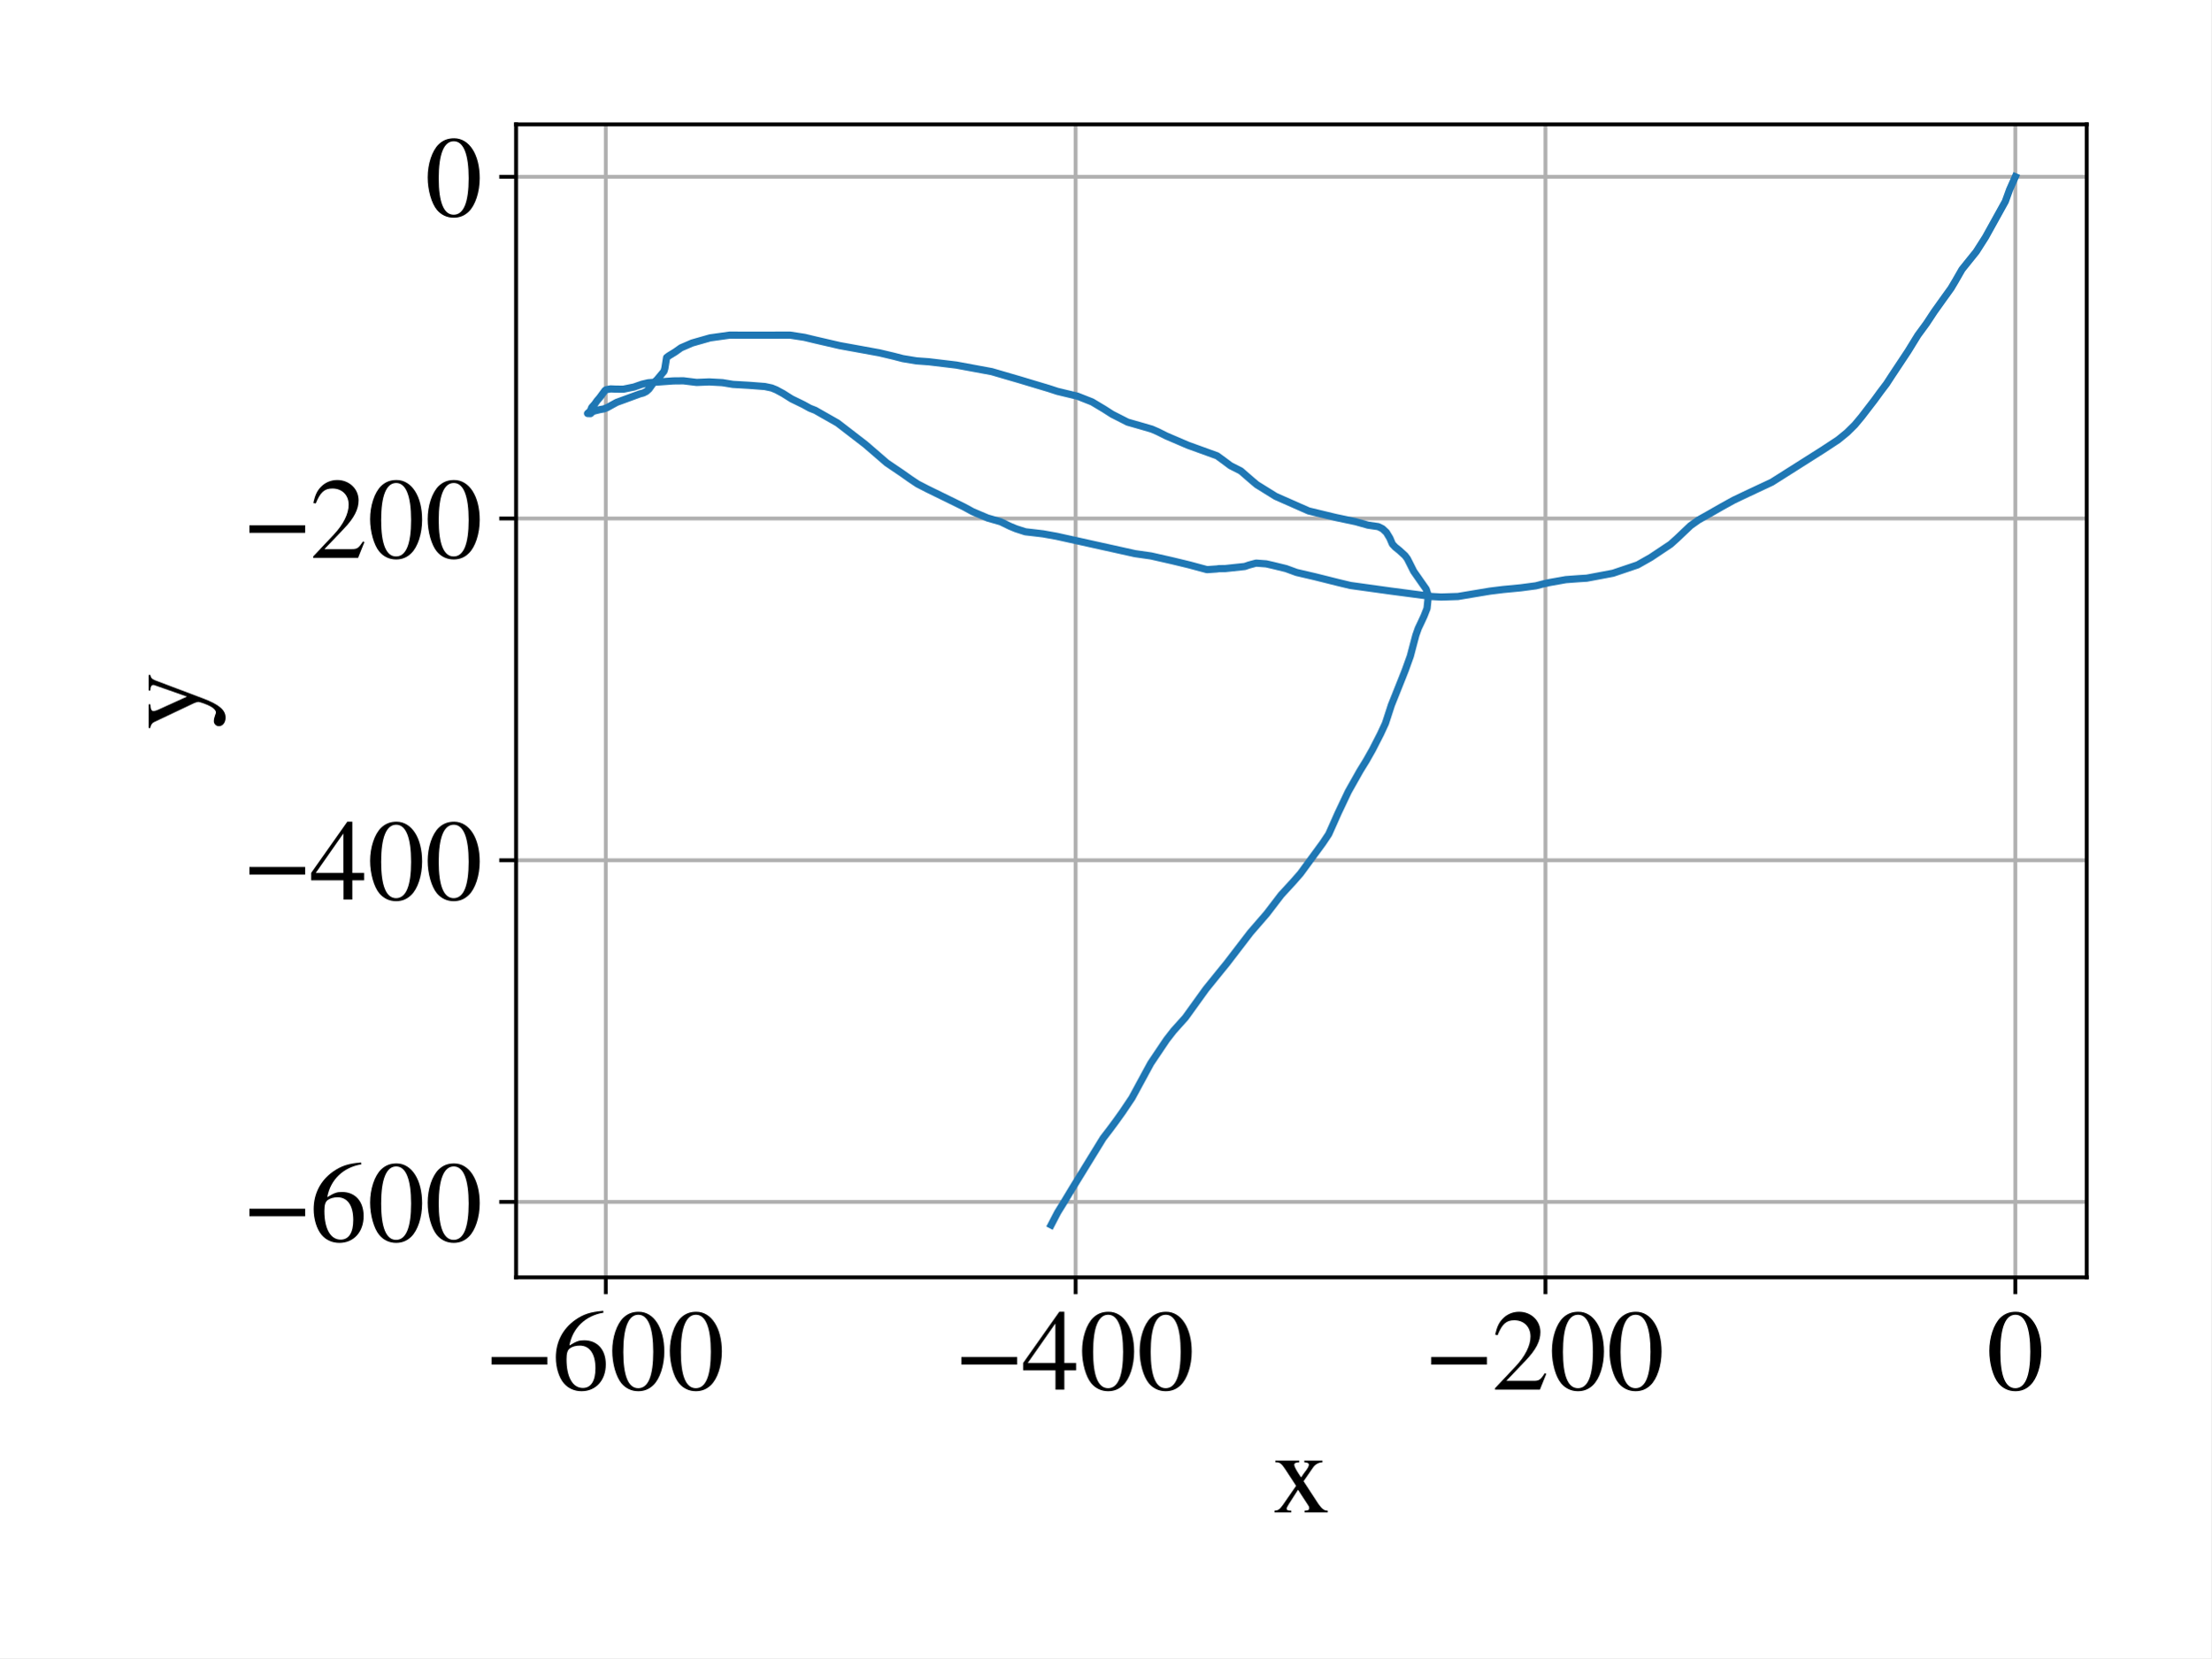
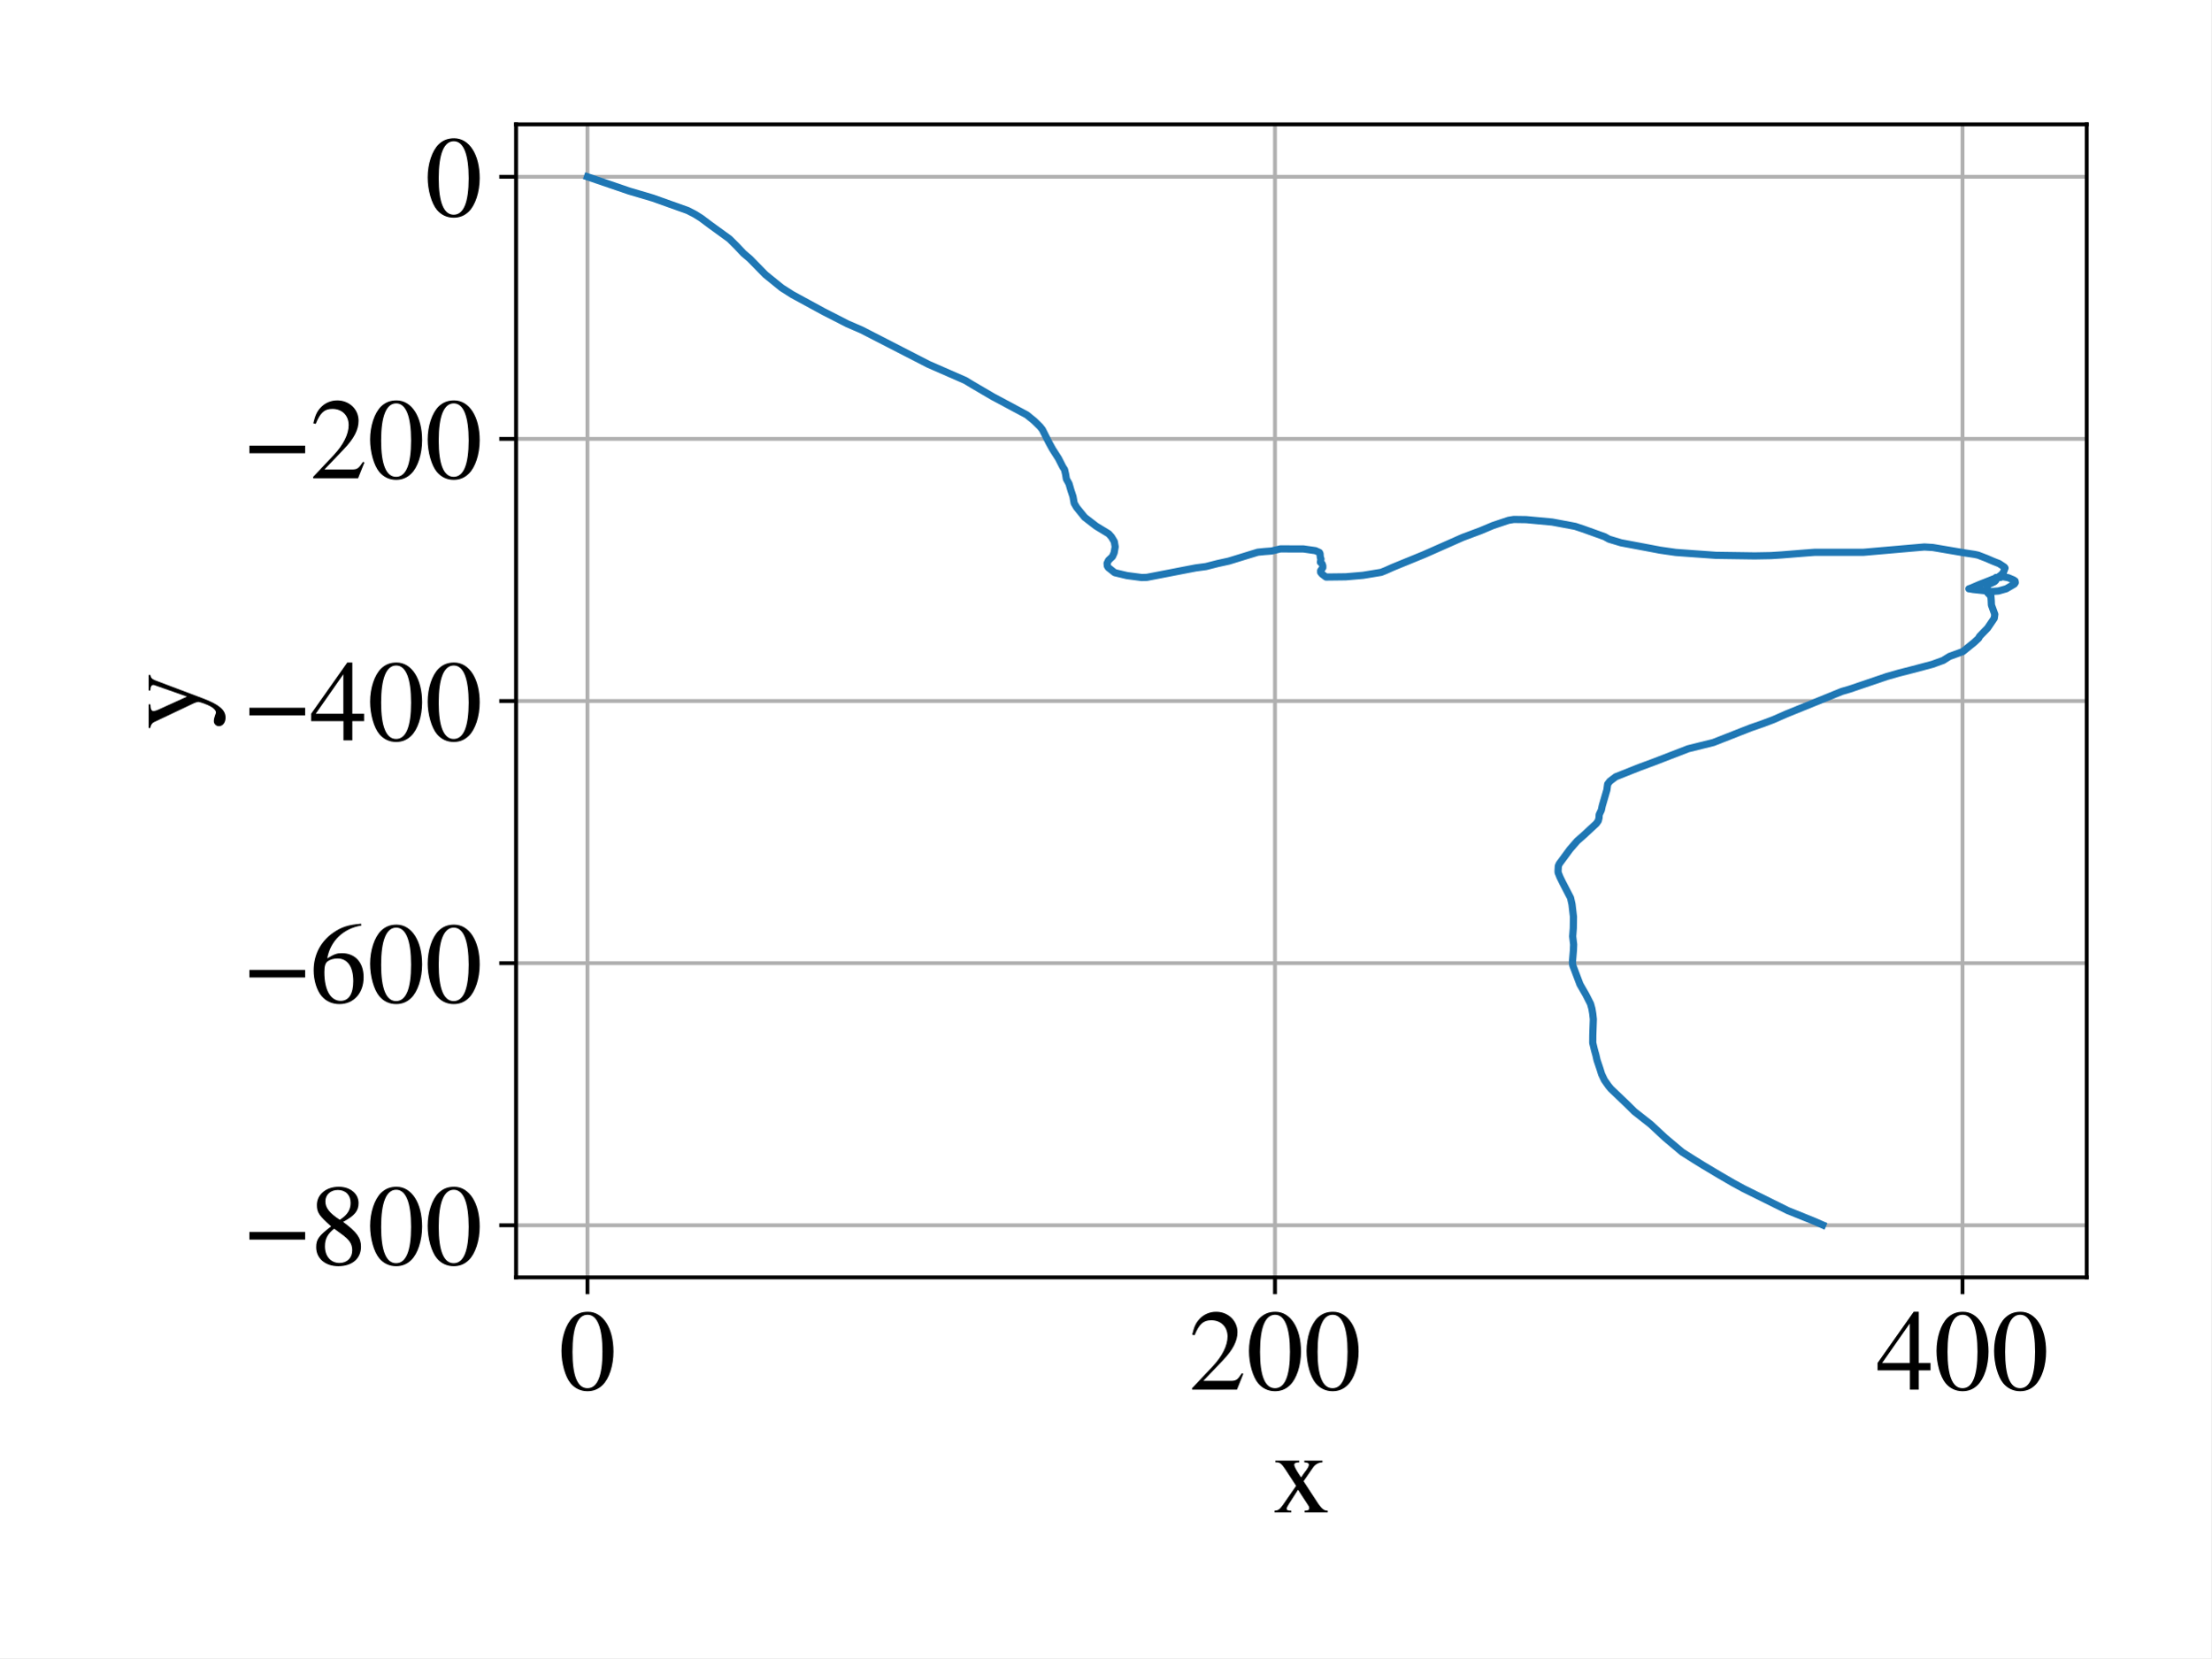
<svg xmlns="http://www.w3.org/2000/svg" xmlns:xlink="http://www.w3.org/1999/xlink" width="460.8pt" height="345.6pt" viewBox="0 0 460.8 345.6" version="1.1">
  <defs>
    <style type="text/css">*{stroke-linejoin: round; stroke-linecap: butt}</style>
  </defs>
  <g id="figure_1">
    <g id="patch_1">
      <path d="M 0 345.6  L 460.8 345.6  L 460.8 0  L 0 0  z " style="fill: #ffffff" />
    </g>
    <g id="axes_1">
      <g id="patch_2">
        <path d="M 107.547 266.245  L 434.88 266.245  L 434.88 25.92  L 107.547 25.92  z " style="fill: #ffffff" />
      </g>
      <g id="matplotlib.axis_1">
        <g id="xtick_1">
          <g id="line2d_1">
-             <path d="M 126.247 266.245  L 126.247 25.92  " clip-path="url(#p45726faac6)" style="fill: none; stroke: #b0b0b0; stroke-width: 0.8; stroke-linecap: square" />
+             <path d="M 122.426 266.245  L 122.426 25.92  " clip-path="url(#pe6fe6524bb)" style="fill: none; stroke: #b0b0b0; stroke-width: 0.8; stroke-linecap: square" />
          </g>
          <g id="line2d_2">
            <defs>
-               <path id="md56a270bd7" d="M 0 0  L 0 3.5  " style="stroke: #000000; stroke-width: 0.8" />
-             </defs>
-             <g>
-               <use xlink:href="#md56a270bd7" x="126.247" y="266.245" style="stroke: #000000; stroke-width: 0.8" />
+               <path id="m75a504a43f" d="M 0 0  L 0 3.5  " style="stroke: #000000; stroke-width: 0.8" />
+             </defs>
+             <g>
+               <use xlink:href="#m75a504a43f" x="122.426" y="266.245" style="stroke: #000000; stroke-width: 0.8" />
            </g>
          </g>
          <g id="text_1">
-             <g transform="translate(101.478 289.6363) scale(0.24 -0.24)">
-               <defs>
-                 <path id="TeXGyreTermes-Regular-2212" d="M 3354 1389  L 3354 1811  L 256 1811  L 256 1389  L 3354 1389  z " transform="scale(0.015625)" />
-                 <path id="TeXGyreTermes-Regular-36" d="M 2995 1402  C 2995 2221 2528 2739 1792 2739  C 1510 2739 1376 2694 973 2451  C 1146 3418 1862 4109 2867 4275  L 2854 4378  C 2125 4314 1754 4192 1286 3866  C 595 3373 218 2643 218 1786  C 218 1229 390 666 666 346  C 909 64 1254 -90 1651 -90  C 2445 -90 2995 518 2995 1402  z M 2419 1184  C 2419 480 2170 90 1722 90  C 1158 90 813 691 813 1683  C 813 2010 864 2189 992 2285  C 1126 2387 1325 2445 1549 2445  C 2099 2445 2419 1984 2419 1184  z " transform="scale(0.015625)" />
+             <g transform="translate(116.4262 289.6363) scale(0.24 -0.24)">
+               <defs>
                <path id="TeXGyreTermes-Regular-30" d="M 3046 2112  C 3046 3424 2464 4326 1626 4326  C 1274 4326 1005 4218 768 3994  C 397 3635 154 2899 154 2150  C 154 1453 365 704 666 346  C 902 64 1229 -90 1600 -90  C 1926 -90 2202 19 2432 243  C 2803 595 3046 1338 3046 2112  z M 2432 2099  C 2432 762 2150 77 1600 77  C 1050 77 768 762 768 2093  C 768 3450 1056 4160 1606 4160  C 2144 4160 2432 3437 2432 2099  z " transform="scale(0.015625)" />
              </defs>
-               <use xlink:href="#TeXGyreTermes-Regular-2212" />
-               <use xlink:href="#TeXGyreTermes-Regular-36" transform="translate(56.39999 0)" />
-               <use xlink:href="#TeXGyreTermes-Regular-30" transform="translate(106.4 0)" />
-               <use xlink:href="#TeXGyreTermes-Regular-30" transform="translate(156.4 0)" />
+               <use xlink:href="#TeXGyreTermes-Regular-30" />
            </g>
          </g>
        </g>
        <g id="xtick_2">
          <g id="line2d_3">
-             <path d="M 224.165 266.245  L 224.165 25.92  " clip-path="url(#p45726faac6)" style="fill: none; stroke: #b0b0b0; stroke-width: 0.8; stroke-linecap: square" />
+             <path d="M 265.711 266.245  L 265.711 25.92  " clip-path="url(#pe6fe6524bb)" style="fill: none; stroke: #b0b0b0; stroke-width: 0.8; stroke-linecap: square" />
          </g>
          <g id="line2d_4">
            <g>
-               <use xlink:href="#md56a270bd7" x="224.165" y="266.245" style="stroke: #000000; stroke-width: 0.8" />
+               <use xlink:href="#m75a504a43f" x="265.711" y="266.245" style="stroke: #000000; stroke-width: 0.8" />
            </g>
          </g>
          <g id="text_2">
-             <g transform="translate(199.3962 289.6363) scale(0.24 -0.24)">
-               <defs>
-                 <path id="TeXGyreTermes-Regular-34" d="M 3021 1069  L 3021 1478  L 2368 1478  L 2368 4326  L 2086 4326  L 77 1478  L 77 1069  L 1875 1069  L 1875 0  L 2368 0  L 2368 1069  L 3021 1069  z M 1869 1478  L 333 1478  L 1869 3674  L 1869 1478  z " transform="scale(0.015625)" />
-               </defs>
-               <use xlink:href="#TeXGyreTermes-Regular-2212" />
-               <use xlink:href="#TeXGyreTermes-Regular-34" transform="translate(56.39999 0)" />
-               <use xlink:href="#TeXGyreTermes-Regular-30" transform="translate(106.4 0)" />
-               <use xlink:href="#TeXGyreTermes-Regular-30" transform="translate(156.4 0)" />
+             <g transform="translate(247.7109 289.6363) scale(0.24 -0.24)">
+               <defs>
+                 <path id="TeXGyreTermes-Regular-32" d="M 3040 877  L 2957 909  C 2720 544 2637 486 2349 486  L 819 486  L 1894 1613  C 2464 2208 2714 2694 2714 3194  C 2714 3834 2195 4326 1530 4326  C 1178 4326 845 4186 608 3930  C 403 3712 307 3507 198 3053  L 333 3021  C 589 3648 819 3853 1261 3853  C 1798 3853 2163 3488 2163 2950  C 2163 2451 1869 1856 1331 1286  L 192 77  L 192 0  L 2688 0  L 3040 877  z " transform="scale(0.015625)" />
+               </defs>
+               <use xlink:href="#TeXGyreTermes-Regular-32" />
+               <use xlink:href="#TeXGyreTermes-Regular-30" transform="translate(49.99999 0)" />
+               <use xlink:href="#TeXGyreTermes-Regular-30" transform="translate(99.99997 0)" />
            </g>
          </g>
        </g>
        <g id="xtick_3">
          <g id="line2d_5">
-             <path d="M 322.083 266.245  L 322.083 25.92  " clip-path="url(#p45726faac6)" style="fill: none; stroke: #b0b0b0; stroke-width: 0.8; stroke-linecap: square" />
+             <path d="M 408.996 266.245  L 408.996 25.92  " clip-path="url(#pe6fe6524bb)" style="fill: none; stroke: #b0b0b0; stroke-width: 0.8; stroke-linecap: square" />
          </g>
          <g id="line2d_6">
            <g>
-               <use xlink:href="#md56a270bd7" x="322.083" y="266.245" style="stroke: #000000; stroke-width: 0.8" />
+               <use xlink:href="#m75a504a43f" x="408.996" y="266.245" style="stroke: #000000; stroke-width: 0.8" />
            </g>
          </g>
          <g id="text_3">
-             <g transform="translate(297.3143 289.6363) scale(0.24 -0.24)">
-               <defs>
-                 <path id="TeXGyreTermes-Regular-32" d="M 3040 877  L 2957 909  C 2720 544 2637 486 2349 486  L 819 486  L 1894 1613  C 2464 2208 2714 2694 2714 3194  C 2714 3834 2195 4326 1530 4326  C 1178 4326 845 4186 608 3930  C 403 3712 307 3507 198 3053  L 333 3021  C 589 3648 819 3853 1261 3853  C 1798 3853 2163 3488 2163 2950  C 2163 2451 1869 1856 1331 1286  L 192 77  L 192 0  L 2688 0  L 3040 877  z " transform="scale(0.015625)" />
-               </defs>
-               <use xlink:href="#TeXGyreTermes-Regular-2212" />
-               <use xlink:href="#TeXGyreTermes-Regular-32" transform="translate(56.39999 0)" />
-               <use xlink:href="#TeXGyreTermes-Regular-30" transform="translate(106.4 0)" />
-               <use xlink:href="#TeXGyreTermes-Regular-30" transform="translate(156.4 0)" />
-             </g>
-           </g>
-         </g>
-         <g id="xtick_4">
-           <g id="line2d_7">
-             <path d="M 420.001 266.245  L 420.001 25.92  " clip-path="url(#p45726faac6)" style="fill: none; stroke: #b0b0b0; stroke-width: 0.8; stroke-linecap: square" />
-           </g>
-           <g id="line2d_8">
-             <g>
-               <use xlink:href="#md56a270bd7" x="420.001" y="266.245" style="stroke: #000000; stroke-width: 0.8" />
-             </g>
-           </g>
-           <g id="text_4">
-             <g transform="translate(414.0013 289.6363) scale(0.24 -0.24)">
-               <use xlink:href="#TeXGyreTermes-Regular-30" />
-             </g>
-           </g>
-         </g>
-         <g id="text_5">
+             <g transform="translate(390.9955 289.6363) scale(0.24 -0.24)">
+               <defs>
+                 <path id="TeXGyreTermes-Regular-34" d="M 3021 1069  L 3021 1478  L 2368 1478  L 2368 4326  L 2086 4326  L 77 1478  L 77 1069  L 1875 1069  L 1875 0  L 2368 0  L 2368 1069  L 3021 1069  z M 1869 1478  L 333 1478  L 1869 3674  L 1869 1478  z " transform="scale(0.015625)" />
+               </defs>
+               <use xlink:href="#TeXGyreTermes-Regular-34" />
+               <use xlink:href="#TeXGyreTermes-Regular-30" transform="translate(49.99999 0)" />
+               <use xlink:href="#TeXGyreTermes-Regular-30" transform="translate(99.99997 0)" />
+             </g>
+           </g>
+         </g>
+         <g id="text_4">
          <g transform="translate(265.2138 315.2362) scale(0.24 -0.24)">
            <defs>
              <path id="TeXGyreTermes-Regular-78" d="M 3066 0  L 3066 96  C 2867 96 2739 198 2541 480  L 1722 1734  L 2253 2502  C 2374 2675 2566 2778 2771 2784  L 2771 2880  L 1760 2880  L 1760 2784  C 1952 2771 2016 2733 2016 2643  C 2016 2566 1939 2426 1779 2227  C 1747 2189 1670 2074 1587 1946  L 1498 2074  C 1318 2342 1203 2560 1203 2643  C 1203 2733 1286 2778 1478 2784  L 1478 2880  L 154 2880  L 154 2784  L 211 2784  C 403 2784 506 2701 704 2400  L 1306 1478  L 576 422  C 384 160 320 115 109 96  L 109 0  L 1037 0  L 1037 96  C 858 96 781 128 781 211  C 781 250 826 346 909 474  L 1414 1261  L 1997 365  C 2022 326 2035 288 2035 250  C 2035 134 1990 109 1779 96  L 1779 0  L 3066 0  z " transform="scale(0.015625)" />
            </defs>
            <use xlink:href="#TeXGyreTermes-Regular-78" />
          </g>
        </g>
      </g>
      <g id="matplotlib.axis_2">
        <g id="ytick_1">
+           <g id="line2d_7">
+             <path d="M 107.547 255.386  L 434.88 255.386  " clip-path="url(#pe6fe6524bb)" style="fill: none; stroke: #b0b0b0; stroke-width: 0.8; stroke-linecap: square" />
+           </g>
+           <g id="line2d_8">
+             <defs>
+               <path id="m6d598ec415" d="M 0 0  L -3.5 0  " style="stroke: #000000; stroke-width: 0.8" />
+             </defs>
+             <g>
+               <use xlink:href="#m6d598ec415" x="107.547" y="255.386" style="stroke: #000000; stroke-width: 0.8" />
+             </g>
+           </g>
+           <g id="text_5">
+             <g transform="translate(51.01 263.5818) scale(0.24 -0.24)">
+               <defs>
+                 <path id="TeXGyreTermes-Regular-2212" d="M 3354 1389  L 3354 1811  L 256 1811  L 256 1389  L 3354 1389  z " transform="scale(0.015625)" />
+                 <path id="TeXGyreTermes-Regular-38" d="M 2848 992  C 2848 1485 2630 1798 1856 2374  C 2490 2714 2714 2982 2714 3418  C 2714 3942 2253 4326 1613 4326  C 915 4326 397 3898 397 3315  C 397 2899 518 2714 1190 2125  C 499 1600 358 1402 358 966  C 358 346 864 -90 1587 -90  C 2355 -90 2848 333 2848 992  z M 2362 794  C 2362 378 2074 90 1658 90  C 1171 90 845 461 845 1018  C 845 1427 986 1696 1357 1997  L 1741 1715  C 2208 1382 2362 1152 2362 794  z M 2272 3424  C 2272 3059 2093 2771 1728 2528  C 1696 2509 1696 2509 1670 2490  C 1101 2861 870 3155 870 3514  C 870 3885 1158 4147 1562 4147  C 1997 4147 2272 3866 2272 3424  z " transform="scale(0.015625)" />
+               </defs>
+               <use xlink:href="#TeXGyreTermes-Regular-2212" />
+               <use xlink:href="#TeXGyreTermes-Regular-38" transform="translate(56.39999 0)" />
+               <use xlink:href="#TeXGyreTermes-Regular-30" transform="translate(106.4 0)" />
+               <use xlink:href="#TeXGyreTermes-Regular-30" transform="translate(156.4 0)" />
+             </g>
+           </g>
+         </g>
+         <g id="ytick_2">
          <g id="line2d_9">
-             <path d="M 107.547 250.526  L 434.88 250.526  " clip-path="url(#p45726faac6)" style="fill: none; stroke: #b0b0b0; stroke-width: 0.8; stroke-linecap: square" />
+             <path d="M 107.547 200.751  L 434.88 200.751  " clip-path="url(#pe6fe6524bb)" style="fill: none; stroke: #b0b0b0; stroke-width: 0.8; stroke-linecap: square" />
          </g>
          <g id="line2d_10">
-             <defs>
-               <path id="mf48af7eeac" d="M 0 0  L -3.5 0  " style="stroke: #000000; stroke-width: 0.8" />
-             </defs>
-             <g>
-               <use xlink:href="#mf48af7eeac" x="107.547" y="250.526" style="stroke: #000000; stroke-width: 0.8" />
+             <g>
+               <use xlink:href="#m6d598ec415" x="107.547" y="200.751" style="stroke: #000000; stroke-width: 0.8" />
            </g>
          </g>
          <g id="text_6">
-             <g transform="translate(51.01 258.7218) scale(0.24 -0.24)">
+             <g transform="translate(51.01 208.9463) scale(0.24 -0.24)">
+               <defs>
+                 <path id="TeXGyreTermes-Regular-36" d="M 2995 1402  C 2995 2221 2528 2739 1792 2739  C 1510 2739 1376 2694 973 2451  C 1146 3418 1862 4109 2867 4275  L 2854 4378  C 2125 4314 1754 4192 1286 3866  C 595 3373 218 2643 218 1786  C 218 1229 390 666 666 346  C 909 64 1254 -90 1651 -90  C 2445 -90 2995 518 2995 1402  z M 2419 1184  C 2419 480 2170 90 1722 90  C 1158 90 813 691 813 1683  C 813 2010 864 2189 992 2285  C 1126 2387 1325 2445 1549 2445  C 2099 2445 2419 1984 2419 1184  z " transform="scale(0.015625)" />
+               </defs>
              <use xlink:href="#TeXGyreTermes-Regular-2212" />
              <use xlink:href="#TeXGyreTermes-Regular-36" transform="translate(56.39999 0)" />
              <use xlink:href="#TeXGyreTermes-Regular-30" transform="translate(106.4 0)" />
              <use xlink:href="#TeXGyreTermes-Regular-30" transform="translate(156.4 0)" />
            </g>
          </g>
        </g>
-         <g id="ytick_2">
+         <g id="ytick_3">
          <g id="line2d_11">
-             <path d="M 107.547 179.299  L 434.88 179.299  " clip-path="url(#p45726faac6)" style="fill: none; stroke: #b0b0b0; stroke-width: 0.8; stroke-linecap: square" />
+             <path d="M 107.547 146.115  L 434.88 146.115  " clip-path="url(#pe6fe6524bb)" style="fill: none; stroke: #b0b0b0; stroke-width: 0.8; stroke-linecap: square" />
          </g>
          <g id="line2d_12">
            <g>
-               <use xlink:href="#mf48af7eeac" x="107.547" y="179.299" style="stroke: #000000; stroke-width: 0.8" />
+               <use xlink:href="#m6d598ec415" x="107.547" y="146.115" style="stroke: #000000; stroke-width: 0.8" />
            </g>
          </g>
          <g id="text_7">
-             <g transform="translate(51.01 187.4944) scale(0.24 -0.24)">
+             <g transform="translate(51.01 154.3107) scale(0.24 -0.24)">
              <use xlink:href="#TeXGyreTermes-Regular-2212" />
              <use xlink:href="#TeXGyreTermes-Regular-34" transform="translate(56.39999 0)" />
              <use xlink:href="#TeXGyreTermes-Regular-30" transform="translate(106.4 0)" />
              <use xlink:href="#TeXGyreTermes-Regular-30" transform="translate(156.4 0)" />
            </g>
          </g>
        </g>
-         <g id="ytick_3">
+         <g id="ytick_4">
          <g id="line2d_13">
-             <path d="M 107.547 108.071  L 434.88 108.071  " clip-path="url(#p45726faac6)" style="fill: none; stroke: #b0b0b0; stroke-width: 0.8; stroke-linecap: square" />
+             <path d="M 107.547 91.479  L 434.88 91.479  " clip-path="url(#pe6fe6524bb)" style="fill: none; stroke: #b0b0b0; stroke-width: 0.8; stroke-linecap: square" />
          </g>
          <g id="line2d_14">
            <g>
-               <use xlink:href="#mf48af7eeac" x="107.547" y="108.071" style="stroke: #000000; stroke-width: 0.8" />
+               <use xlink:href="#m6d598ec415" x="107.547" y="91.479" style="stroke: #000000; stroke-width: 0.8" />
            </g>
          </g>
          <g id="text_8">
-             <g transform="translate(51.01 116.2669) scale(0.24 -0.24)">
+             <g transform="translate(51.01 99.67508) scale(0.24 -0.24)">
              <use xlink:href="#TeXGyreTermes-Regular-2212" />
              <use xlink:href="#TeXGyreTermes-Regular-32" transform="translate(56.39999 0)" />
              <use xlink:href="#TeXGyreTermes-Regular-30" transform="translate(106.4 0)" />
              <use xlink:href="#TeXGyreTermes-Regular-30" transform="translate(156.4 0)" />
            </g>
          </g>
        </g>
-         <g id="ytick_4">
+         <g id="ytick_5">
          <g id="line2d_15">
-             <path d="M 107.547 36.844  L 434.88 36.844  " clip-path="url(#p45726faac6)" style="fill: none; stroke: #b0b0b0; stroke-width: 0.8; stroke-linecap: square" />
+             <path d="M 107.547 36.844  L 434.88 36.844  " clip-path="url(#pe6fe6524bb)" style="fill: none; stroke: #b0b0b0; stroke-width: 0.8; stroke-linecap: square" />
          </g>
          <g id="line2d_16">
            <g>
-               <use xlink:href="#mf48af7eeac" x="107.547" y="36.844" style="stroke: #000000; stroke-width: 0.8" />
+               <use xlink:href="#m6d598ec415" x="107.547" y="36.844" style="stroke: #000000; stroke-width: 0.8" />
            </g>
          </g>
          <g id="text_9">
            <g transform="translate(88.5475 45.03949) scale(0.24 -0.24)">
              <use xlink:href="#TeXGyreTermes-Regular-30" />
            </g>
          </g>
        </g>
        <g id="text_10">
          <g transform="translate(41.77875 152.0825) rotate(-90) scale(0.24 -0.24)">
            <defs>
              <path id="TeXGyreTermes-Regular-79" d="M 3040 2784  L 3040 2880  L 2176 2880  L 2176 2784  C 2381 2784 2483 2726 2483 2624  C 2483 2598 2477 2560 2458 2515  L 1837 749  L 1101 2368  C 1062 2458 1037 2541 1037 2611  C 1037 2726 1133 2771 1408 2784  L 1408 2880  L 90 2880  L 90 2790  C 256 2765 365 2694 416 2586  L 1472 358  C 1517 250 1542 173 1542 122  C 1542 26 1395 -378 1286 -570  C 1197 -736 1056 -858 966 -858  C 928 -858 870 -845 806 -813  C 685 -768 576 -742 467 -742  C 320 -742 192 -870 192 -1024  C 192 -1235 397 -1395 666 -1395  C 1094 -1395 1402 -1037 1747 -115  L 2733 2496  C 2816 2701 2886 2765 3040 2784  z " transform="scale(0.015625)" />
            </defs>
            <use xlink:href="#TeXGyreTermes-Regular-79" />
          </g>
        </g>
      </g>
      <g id="line2d_17">
-         <path d="M 420.001 36.844  L 418.821 39.492  L 417.917 41.985  L 413.789 49.43  L 411.865 52.45  L 408.894 56.145  L 407.545 58.498  L 406.602 60.087  L 404.886 62.468  L 403.089 64.989  L 401.509 67.39  L 399.692 69.871  L 397.634 73.217  L 394.285 78.266  L 393.168 79.985  L 391.898 81.66  L 390.631 83.398  L 387.962 86.87  L 386.548 88.563  L 384.939 90.15  L 383.076 91.669  L 379.983 93.705  L 374.526 97.167  L 369.27 100.494  L 364.424 102.764  L 361.338 104.231  L 358.785 105.642  L 356.442 106.985  L 353.965 108.384  L 352.311 109.559  L 349.495 112.234  L 348.158 113.435  L 344.035 116.185  L 341.284 117.741  L 336.159 119.473  L 330.687 120.508  L 329.086 120.609  L 326.335 120.811  L 322.933 121.411  L 321.496 121.73  L 320.092 122.099  L 316.93 122.517  L 313.215 122.871  L 310.498 123.208  L 303.84 124.324  L 300.353 124.437  L 298.478 124.333  L 289.955 123.207  L 281.423 122.027  L 278.686 121.367  L 273.928 120.178  L 270.195 119.311  L 268.005 118.507  L 265.3 117.848  L 263.884 117.526  L 261.775 117.369  L 260.253 117.777  L 259.429 118.065  L 255.378 118.5  L 254.048 118.522  L 253.58 118.586  L 251.554 118.73  L 247.871 117.741  L 244.302 116.876  L 239.902 115.879  L 236.549 115.396  L 220.216 111.777  L 217.378 111.269  L 215.401 111.034  L 213.683 110.836  L 211.718 110.201  L 210.441 109.674  L 208.541 108.745  L 205.821 107.969  L 202.695 106.642  L 200.901 105.66  L 193.182 101.877  L 191.218 100.864  L 189.652 99.817  L 187.99 98.64  L 184.793 96.475  L 183.015 94.936  L 180.322 92.613  L 174.544 88.161  L 169.898 85.52  L 168.779 85.082  L 167.422 84.334  L 164.957 83.131  L 163.162 81.999  L 161.771 81.25  L 160.829 80.866  L 159.393 80.561  L 156.098 80.307  L 152.734 80.111  L 150.552 79.749  L 147.793 79.598  L 145.177 79.707  L 142.411 79.367  L 140.297 79.389  L 135.095 79.771  L 133.783 80.081  L 132.137 80.659  L 129.902 81.117  L 128.307 81.101  L 127.255 81.055  L 126.333 81.22  L 126.095 81.364  L 124.985 82.871  L 124.411 83.543  L 123.929 84.229  L 123.314 84.917  L 123.025 85.65  L 122.441 86.176  L 122.49 86.186  L 123.075 86.201  L 123.399 85.883  L 123.708 85.699  L 124.965 85.385  L 125.853 85.225  L 126.55 84.945  L 128.514 83.864  L 133.376 82.086  L 134.046 81.91  L 134.683 81.59  L 135.252 81.089  L 136.117 79.868  L 136.912 79.145  L 138.379 77.386  L 138.555 76.76  L 138.917 74.516  L 139.39 74.162  L 140.712 73.351  L 141.925 72.492  L 144.23 71.494  L 147.989 70.42  L 152.054 69.847  L 155.669 69.857  L 160.046 69.855  L 164.649 69.845  L 167.643 70.307  L 169.941 70.862  L 174.981 72.028  L 183.279 73.541  L 186.195 74.233  L 188.129 74.735  L 190.961 75.206  L 193.612 75.402  L 199.269 76.083  L 206.683 77.457  L 212.466 79.144  L 218.621 80.992  L 220.353 81.561  L 224.574 82.58  L 227.585 83.767  L 230.021 85.223  L 231.772 86.343  L 234.983 87.978  L 238.376 88.952  L 240.054 89.441  L 241.312 89.989  L 243.046 90.858  L 247.575 92.801  L 253.641 94.998  L 255.042 96.019  L 256.424 97.053  L 258.581 98.15  L 260.887 100.148  L 261.911 101.01  L 265.842 103.454  L 272.727 106.493  L 278.376 107.858  L 282.541 108.734  L 285.071 109.451  L 287.242 109.768  L 288.114 110.199  L 288.927 110.964  L 289.655 112.169  L 290.183 113.408  L 290.771 114.034  L 291.643 114.731  L 292.815 115.806  L 293.305 116.459  L 294.629 119.093  L 297.218 122.799  L 297.673 124.2  L 297.399 126.805  L 296.779 128.393  L 296.22 129.602  L 295.568 130.976  L 295.065 132.408  L 293.913 136.764  L 292.895 139.609  L 291.72 142.578  L 289.977 146.936  L 288.728 150.776  L 287.699 152.993  L 286.03 156.251  L 284.767 158.488  L 283.441 160.642  L 280.99 164.986  L 278.869 169.465  L 276.918 173.854  L 275.669 175.725  L 271.017 182.073  L 269.467 183.839  L 267.001 186.522  L 264.002 190.441  L 260.587 194.383  L 255.644 200.828  L 254.183 202.62  L 251.312 206.169  L 247.048 212.09  L 244.574 214.847  L 243.11 216.729  L 239.816 221.628  L 235.897 228.856  L 233.928 231.788  L 232.555 233.707  L 231.212 235.518  L 229.9 237.225  L 223.718 247.289  L 221.518 250.931  L 220.428 252.688  L 219.058 255.321  L 219.058 255.321  " clip-path="url(#p45726faac6)" style="fill: none; stroke: #1f77b4; stroke-width: 1.5; stroke-linecap: square" />
+         <path d="M 122.426 36.844  L 131.095 39.812  L 136.037 41.276  L 143.34 43.886  L 144.824 44.656  L 146.101 45.455  L 148.021 46.895  L 152.006 49.786  L 153.476 51.247  L 154.955 52.814  L 156.241 53.901  L 159.498 57.229  L 162.901 59.989  L 165.133 61.411  L 171.66 64.964  L 176.638 67.511  L 179.543 68.764  L 193.521 75.948  L 201.188 79.302  L 202.66 80.194  L 206.916 82.689  L 213.981 86.469  L 215.499 87.697  L 216.72 88.888  L 217.225 89.525  L 218.601 92.248  L 219.324 93.566  L 220.59 95.555  L 221.487 97.316  L 221.845 97.862  L 222.071 98.828  L 222.236 99.832  L 222.787 100.828  L 223.187 102.211  L 223.612 103.5  L 223.861 104.891  L 224.377 105.764  L 226.032 107.81  L 228.417 109.652  L 231.064 111.263  L 231.631 111.906  L 232.224 112.892  L 232.341 113.589  L 232.408 113.959  L 232.189 115.214  L 231.838 116.013  L 231.014 116.79  L 230.723 117.41  L 230.767 117.957  L 230.963 118.29  L 232.3 119.358  L 234.849 119.965  L 237.944 120.375  L 239.012 120.339  L 249.205 118.367  L 251.32 118.084  L 253.757 117.464  L 256.074 116.954  L 262.124 115.095  L 263.55 114.953  L 265.001 114.846  L 266.835 114.402  L 269.437 114.41  L 271.631 114.412  L 274.143 114.772  L 274.97 115.151  L 275.1 115.399  L 275.127 115.858  L 275.179 116.262  L 275.294 116.504  L 275.178 117.185  L 275.516 117.496  L 275.673 117.895  L 275.678 118.309  L 275.23 118.953  L 275.234 119.3  L 275.536 119.665  L 276.349 120.274  L 280.448 120.224  L 284.059 119.911  L 287.838 119.29  L 288.748 118.927  L 290.288 118.237  L 296.724 115.605  L 303.295 112.697  L 304.852 112.005  L 308.489 110.648  L 311.136 109.538  L 314.381 108.445  L 315.497 108.264  L 318.06 108.303  L 323.475 108.808  L 328.271 109.708  L 329.89 110.244  L 334.412 111.868  L 335.317 112.376  L 337.834 113.132  L 345.971 114.669  L 349.223 115.138  L 352.347 115.37  L 357.619 115.747  L 365.698 115.866  L 369.072 115.804  L 371.279 115.662  L 376.118 115.272  L 378.19 115.113  L 388.367 115.111  L 401.042 114.008  L 402.815 114.116  L 409.541 115.255  L 411.507 115.552  L 412.244 115.71  L 414.009 116.388  L 415.35 116.97  L 416.625 117.474  L 417.734 118.207  L 417.853 118.398  L 417.501 119.327  L 417.082 119.808  L 416.481 120.251  L 414.366 121.093  L 412.483 121.836  L 410.827 122.55  L 410.326 122.723  L 410.421 122.718  L 411.188 122.857  L 415.155 123.281  L 416.507 123.173  L 418.121 122.713  L 419.791 121.733  L 419.997 121.426  L 419.943 121.094  L 419.611 120.869  L 418.507 120.406  L 417.386 120.203  L 416.932 120.099  L 416.945 120.062  L 417.005 120.047  L 417.033 120.099  L 416.965 120.34  L 416.46 120.393  L 415.986 120.356  L 415.988 120.436  L 415.941 120.951  L 415.668 121.225  L 414.977 121.56  L 414.271 121.82  L 414.138 122.134  L 414.106 122.891  L 414.225 123.544  L 414.91 124.27  L 414.981 125.212  L 415.017 126.095  L 415.721 128.045  L 415.605 128.868  L 414.218 130.911  L 412.528 132.657  L 412.384 132.998  L 411.437 133.883  L 409.067 135.802  L 406.86 136.61  L 406.304 136.809  L 405.258 137.456  L 405.013 137.627  L 402.746 138.453  L 398.363 139.619  L 395.728 140.289  L 393.233 141.003  L 385.537 143.62  L 383.851 144.113  L 372.283 148.81  L 369.591 149.995  L 367.27 150.869  L 364.816 151.718  L 357.089 154.754  L 351.814 156.068  L 344.521 158.885  L 341.667 159.938  L 336.74 161.897  L 335.509 162.825  L 335.046 163.43  L 334.955 164.088  L 334.882 164.639  L 333.916 167.942  L 333.718 168.864  L 333.28 169.788  L 333.247 170.46  L 333.087 171.085  L 332.68 171.654  L 329.962 174.172  L 328.695 175.28  L 327.189 177.018  L 324.971 180.034  L 324.759 180.504  L 324.707 181.431  L 324.713 181.855  L 325.097 182.81  L 325.653 183.956  L 326.318 185.237  L 327.31 187.153  L 327.607 188.479  L 327.913 191.08  L 327.882 193.447  L 327.75 195.168  L 327.953 196.871  L 327.904 198.081  L 327.695 200.571  L 327.774 201.207  L 329.277 205.19  L 330.496 207.31  L 331.474 209.229  L 331.76 210.258  L 331.934 211.295  L 332.059 212.438  L 331.943 215.736  L 331.932 217.355  L 332.292 218.862  L 332.593 219.934  L 332.833 220.989  L 333.409 222.694  L 333.782 223.889  L 334.366 225.127  L 335.227 226.352  L 335.714 226.945  L 339.186 230.264  L 340.628 231.694  L 343.999 234.343  L 347.04 237.171  L 350.571 240.14  L 353.205 241.81  L 354.966 242.899  L 358.432 244.968  L 361.271 246.614  L 363.422 247.782  L 372.591 252.328  L 377.689 254.382  L 379.857 255.321  L 379.857 255.321  " clip-path="url(#pe6fe6524bb)" style="fill: none; stroke: #1f77b4; stroke-width: 1.5; stroke-linecap: square" />
      </g>
      <g id="patch_3">
        <path d="M 107.547 266.245  L 107.547 25.92  " style="fill: none; stroke: #000000; stroke-width: 0.8; stroke-linejoin: miter; stroke-linecap: square" />
      </g>
      <g id="patch_4">
        <path d="M 434.88 266.245  L 434.88 25.92  " style="fill: none; stroke: #000000; stroke-width: 0.8; stroke-linejoin: miter; stroke-linecap: square" />
      </g>
      <g id="patch_5">
        <path d="M 107.547 266.245  L 434.88 266.245  " style="fill: none; stroke: #000000; stroke-width: 0.8; stroke-linejoin: miter; stroke-linecap: square" />
      </g>
      <g id="patch_6">
        <path d="M 107.547 25.92  L 434.88 25.92  " style="fill: none; stroke: #000000; stroke-width: 0.8; stroke-linejoin: miter; stroke-linecap: square" />
      </g>
    </g>
  </g>
  <defs>
-     <clipPath id="p45726faac6">
+     <clipPath id="pe6fe6524bb">
      <rect x="107.547" y="25.92" width="327.332" height="240.325" />
    </clipPath>
  </defs>
</svg>
